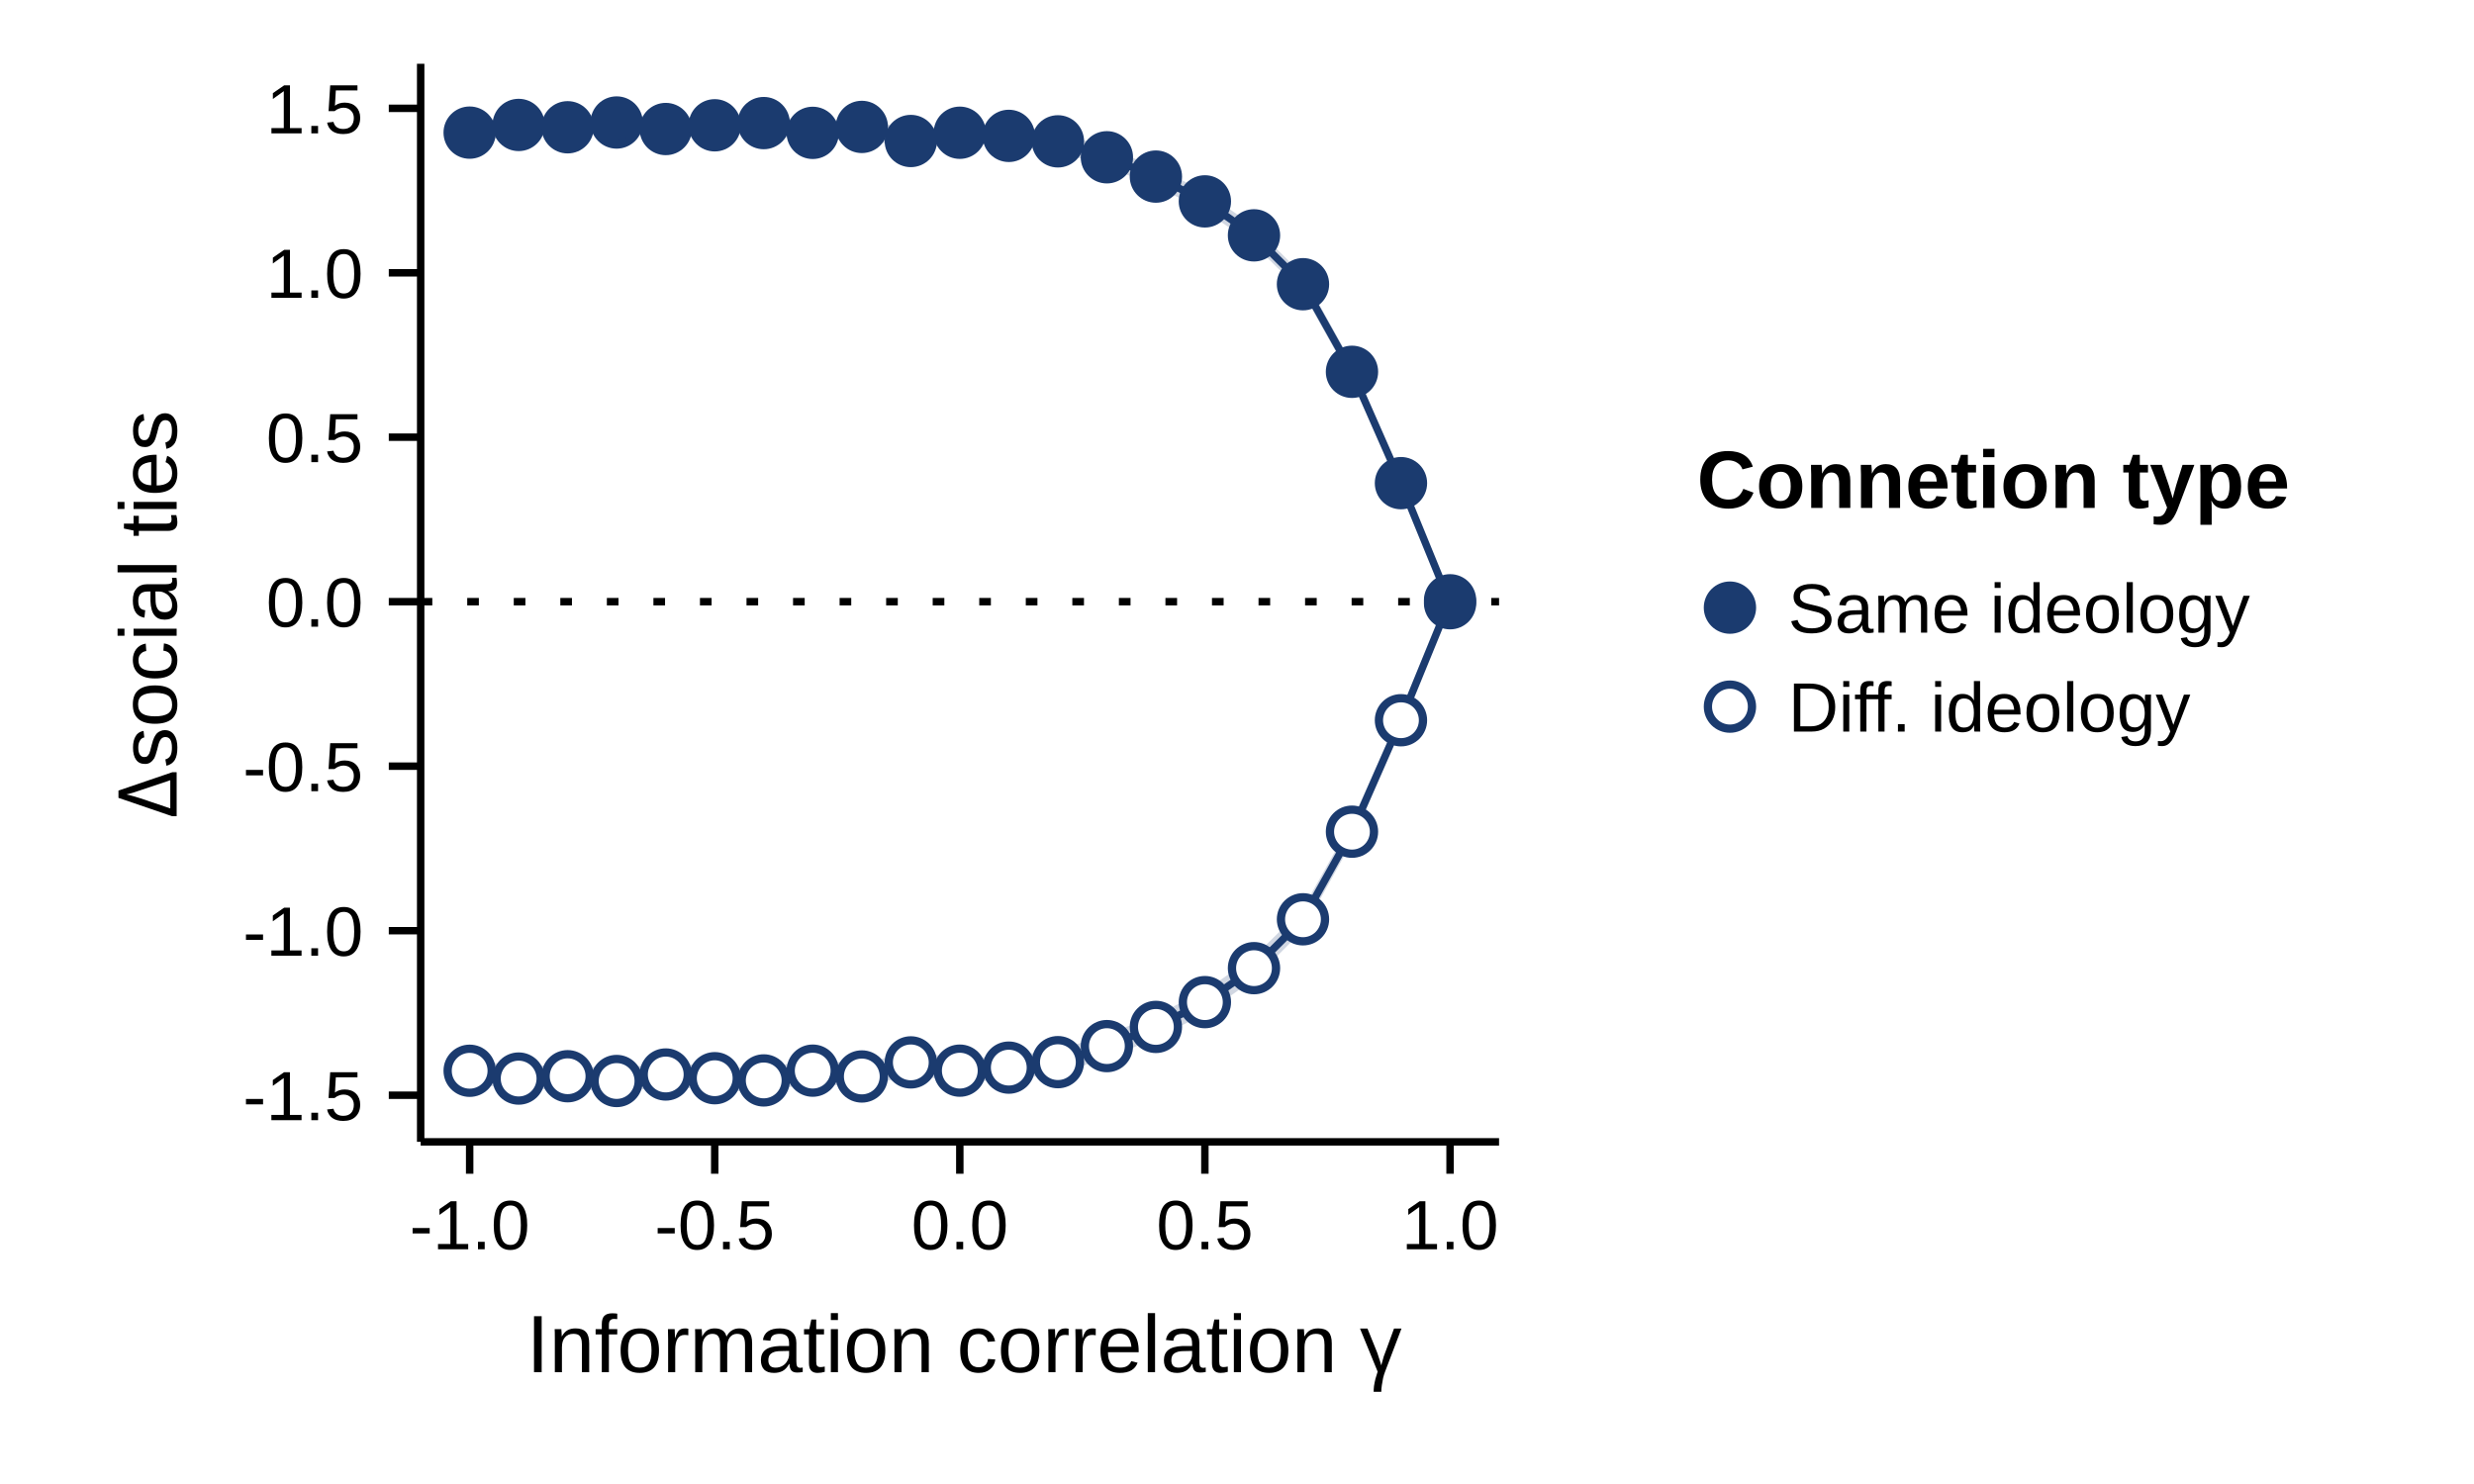
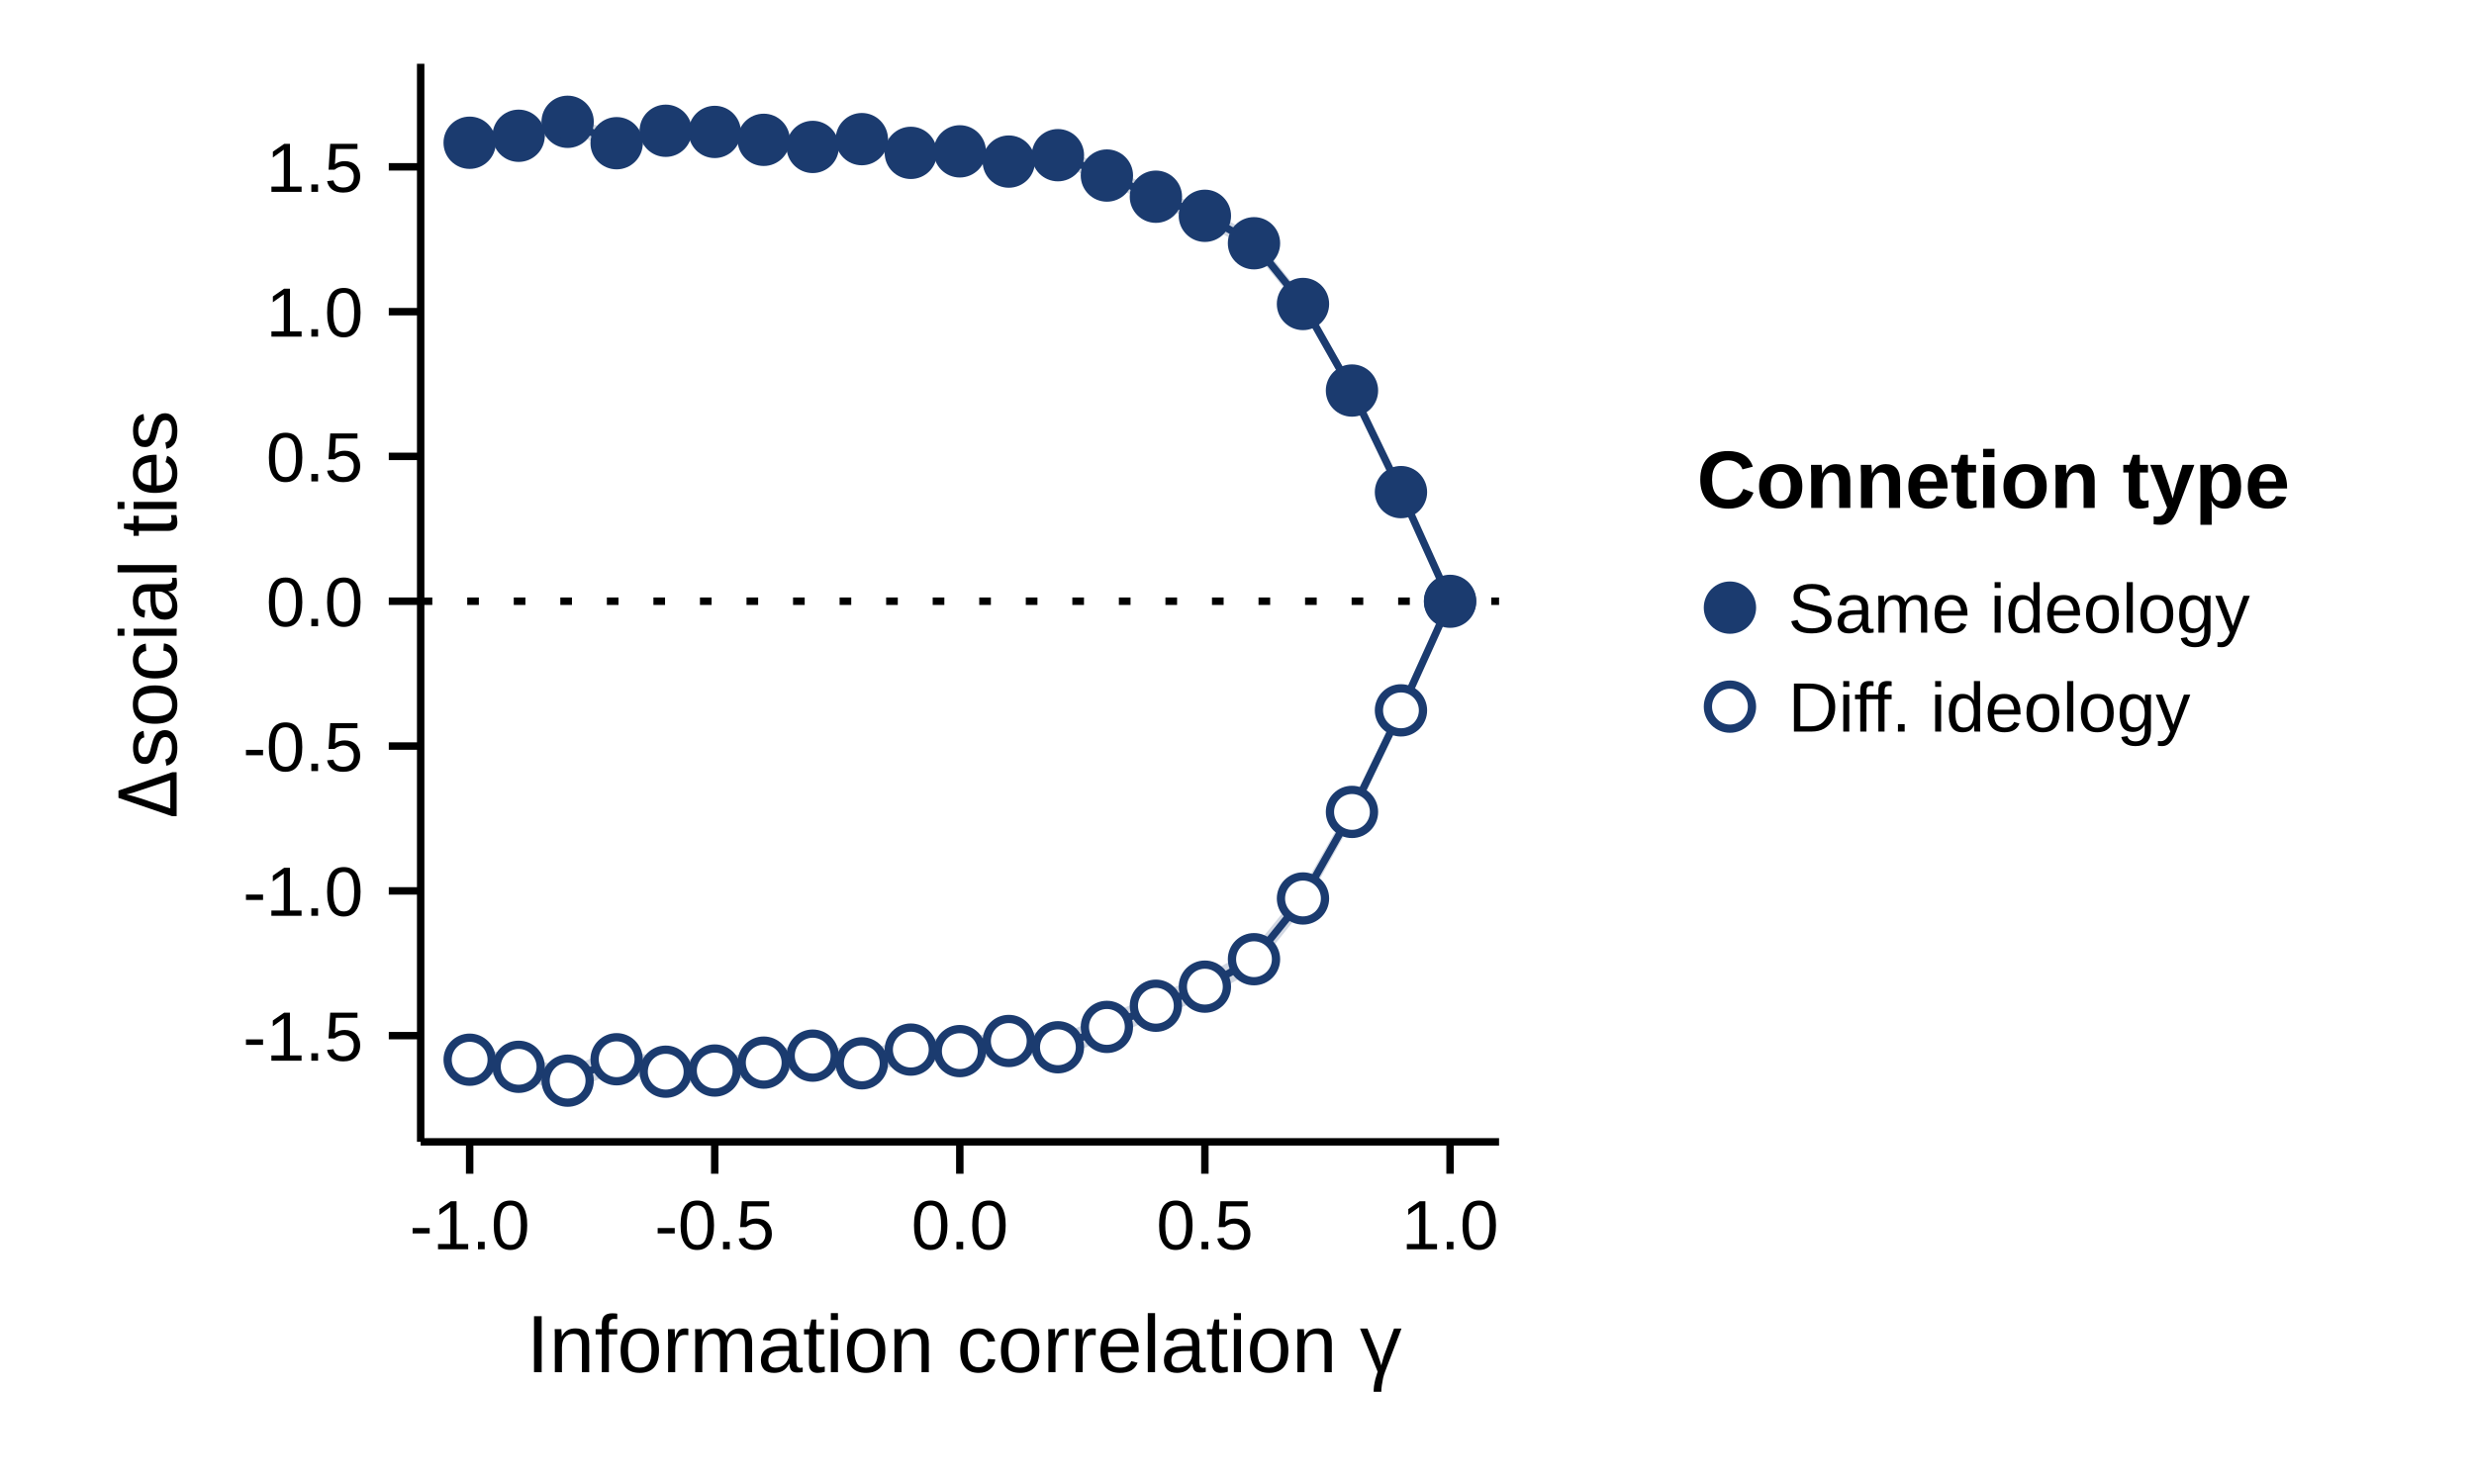
<svg xmlns="http://www.w3.org/2000/svg" viewBox="0 0 212.60 127.56">
  <defs>
    <style type="text/css">
    line, polyline, path, rect, circle {
      fill: none;
      stroke: #000000;
      stroke-linecap: round;
      stroke-linejoin: round;
      stroke-miterlimit: 10.00;
    }
  </style>
  </defs>
  <rect width="100%" height="100%" style="stroke: none; fill: #FFFFFF;" />
  <defs>
    <clipPath id="cpNC42ODE1OXwyMDcuOTE3fDEyNy41NTl8MA==">
      <rect x="4.68" y="0.00" width="203.24" height="127.56" />
    </clipPath>
  </defs>
  <rect x="4.68" y="-0.00" width="203.24" height="127.56" style="stroke-width: 1.07; stroke: #FFFFFF; fill: #FFFFFF;" clip-path="url(#cpNC42ODE1OXwyMDcuOTE3fDEyNy41NTl8MA==)" />
  <defs>
    <clipPath id="cpMHwyMTIuNTk4fDEyNy41NTl8MA==">
      <rect x="0.00" y="0.00" width="212.60" height="127.56" />
    </clipPath>
  </defs>
  <defs>
    <clipPath id="cpMzYuMTQ1MnwxMjguODE5fDk4LjE1M3w1LjQ3OTQ1">
      <rect x="36.15" y="5.48" width="92.67" height="92.67" />
    </clipPath>
  </defs>
  <rect x="36.15" y="5.48" width="92.67" height="92.67" style="stroke-width: 1.07; stroke: none; fill: #FFFFFF;" clip-path="url(#cpMzYuMTQ1MnwxMjguODE5fDk4LjE1M3w1LjQ3OTQ1)" />
-   <line x1="36.15" y1="51.72" x2="128.82" y2="51.72" style="stroke-width: 0.64; stroke-dasharray: 1.00,3.00; stroke-linecap: butt;" clip-path="url(#cpMzYuMTQ1MnwxMjguODE5fDk4LjE1M3w1LjQ3OTQ1)" />
-   <polyline points="40.36,10.58 44.57,9.90 48.78,10.08 52.99,9.69 57.21,10.24 61.42,9.92 65.63,9.73 69.84,10.57 74.06,10.06 78.27,11.28 82.48,10.57 86.69,10.83 90.91,11.30 95.12,12.70 99.33,14.36 103.54,16.49 107.76,19.44 111.97,23.66 116.18,31.22 120.39,40.87 124.61,51.27 124.61,52.42 120.39,42.19 116.18,32.70 111.97,25.19 107.76,21.02 103.54,18.12 99.33,16.00 95.12,14.34 90.91,13.01 86.69,12.52 82.48,12.26 78.27,12.96 74.06,11.76 69.84,12.26 65.63,11.42 61.42,11.62 57.21,11.94 52.99,11.36 48.78,11.79 44.57,11.57 40.36,12.22 " style="stroke-width: 1.07; stroke: none; fill: #1B3B6F; fill-opacity: 0.20;" clip-path="url(#cpMzYuMTQ1MnwxMjguODE5fDk4LjE1M3w1LjQ3OTQ1)" />
-   <polyline points="40.36,91.04 44.57,91.68 48.78,91.50 52.99,91.90 57.21,91.33 61.42,91.65 65.63,91.85 69.84,91.02 74.06,91.51 78.27,90.31 82.48,91.02 86.69,90.75 90.91,90.28 95.12,88.92 99.33,87.27 103.54,85.15 107.76,82.25 111.97,78.09 116.18,70.60 120.39,61.15 124.61,51.03 124.61,52.17 120.39,62.67 116.18,72.37 111.97,79.94 107.76,84.19 103.54,87.13 99.33,89.27 95.12,90.93 90.91,92.31 86.69,92.79 82.48,93.05 78.27,92.33 74.06,93.55 69.84,93.04 65.63,93.89 61.42,93.70 57.21,93.38 52.99,93.94 48.78,93.51 44.57,93.73 40.36,93.05 " style="stroke-width: 1.07; stroke: none; fill: #1B3B6F; fill-opacity: 0.20;" clip-path="url(#cpMzYuMTQ1MnwxMjguODE5fDk4LjE1M3w1LjQ3OTQ1)" />
-   <polyline points="40.36,11.40 44.57,10.74 48.78,10.94 52.99,10.53 57.21,11.09 61.42,10.77 65.63,10.58 69.84,11.42 74.06,10.91 78.27,12.12 82.48,11.41 86.69,11.68 90.91,12.15 95.12,13.52 99.33,15.18 103.54,17.31 107.76,20.23 111.97,24.43 116.18,31.96 120.39,41.53 124.61,51.85 " style="stroke-width: 0.64; stroke: #1B3B6F; stroke-linecap: butt;" clip-path="url(#cpMzYuMTQ1MnwxMjguODE5fDk4LjE1M3w1LjQ3OTQ1)" />
-   <polyline points="40.36,92.04 44.57,92.71 48.78,92.51 52.99,92.92 57.21,92.36 61.42,92.68 65.63,92.87 69.84,92.03 74.06,92.53 78.27,91.32 82.48,92.03 86.69,91.77 90.91,91.30 95.12,89.92 99.33,88.27 103.54,86.14 107.76,83.22 111.97,79.02 116.18,71.49 120.39,61.91 124.61,51.60 " style="stroke-width: 0.64; stroke: #1B3B6F; stroke-linecap: butt;" clip-path="url(#cpMzYuMTQ1MnwxMjguODE5fDk4LjE1M3w1LjQ3OTQ1)" />
-   <circle cx="40.36" cy="92.04" r="1.42pt" style="stroke-width: 0.71; stroke: #1B3B6F; fill: #FFFFFF;" clip-path="url(#cpMzYuMTQ1MnwxMjguODE5fDk4LjE1M3w1LjQ3OTQ1)" />
-   <circle cx="40.36" cy="11.40" r="1.42pt" style="stroke-width: 0.71; stroke: #1B3B6F; fill: #1B3B6F;" clip-path="url(#cpMzYuMTQ1MnwxMjguODE5fDk4LjE1M3w1LjQ3OTQ1)" />
-   <circle cx="44.57" cy="92.71" r="1.42pt" style="stroke-width: 0.71; stroke: #1B3B6F; fill: #FFFFFF;" clip-path="url(#cpMzYuMTQ1MnwxMjguODE5fDk4LjE1M3w1LjQ3OTQ1)" />
-   <circle cx="44.57" cy="10.74" r="1.42pt" style="stroke-width: 0.71; stroke: #1B3B6F; fill: #1B3B6F;" clip-path="url(#cpMzYuMTQ1MnwxMjguODE5fDk4LjE1M3w1LjQ3OTQ1)" />
-   <circle cx="48.78" cy="92.51" r="1.42pt" style="stroke-width: 0.71; stroke: #1B3B6F; fill: #FFFFFF;" clip-path="url(#cpMzYuMTQ1MnwxMjguODE5fDk4LjE1M3w1LjQ3OTQ1)" />
-   <circle cx="48.78" cy="10.94" r="1.42pt" style="stroke-width: 0.71; stroke: #1B3B6F; fill: #1B3B6F;" clip-path="url(#cpMzYuMTQ1MnwxMjguODE5fDk4LjE1M3w1LjQ3OTQ1)" />
-   <circle cx="52.99" cy="92.92" r="1.42pt" style="stroke-width: 0.71; stroke: #1B3B6F; fill: #FFFFFF;" clip-path="url(#cpMzYuMTQ1MnwxMjguODE5fDk4LjE1M3w1LjQ3OTQ1)" />
-   <circle cx="52.99" cy="10.53" r="1.42pt" style="stroke-width: 0.71; stroke: #1B3B6F; fill: #1B3B6F;" clip-path="url(#cpMzYuMTQ1MnwxMjguODE5fDk4LjE1M3w1LjQ3OTQ1)" />
-   <circle cx="57.21" cy="92.36" r="1.42pt" style="stroke-width: 0.71; stroke: #1B3B6F; fill: #FFFFFF;" clip-path="url(#cpMzYuMTQ1MnwxMjguODE5fDk4LjE1M3w1LjQ3OTQ1)" />
-   <circle cx="57.21" cy="11.09" r="1.42pt" style="stroke-width: 0.71; stroke: #1B3B6F; fill: #1B3B6F;" clip-path="url(#cpMzYuMTQ1MnwxMjguODE5fDk4LjE1M3w1LjQ3OTQ1)" />
-   <circle cx="61.42" cy="92.68" r="1.42pt" style="stroke-width: 0.71; stroke: #1B3B6F; fill: #FFFFFF;" clip-path="url(#cpMzYuMTQ1MnwxMjguODE5fDk4LjE1M3w1LjQ3OTQ1)" />
-   <circle cx="61.42" cy="10.77" r="1.42pt" style="stroke-width: 0.71; stroke: #1B3B6F; fill: #1B3B6F;" clip-path="url(#cpMzYuMTQ1MnwxMjguODE5fDk4LjE1M3w1LjQ3OTQ1)" />
-   <circle cx="65.63" cy="92.87" r="1.42pt" style="stroke-width: 0.71; stroke: #1B3B6F; fill: #FFFFFF;" clip-path="url(#cpMzYuMTQ1MnwxMjguODE5fDk4LjE1M3w1LjQ3OTQ1)" />
-   <circle cx="65.63" cy="10.58" r="1.42pt" style="stroke-width: 0.71; stroke: #1B3B6F; fill: #1B3B6F;" clip-path="url(#cpMzYuMTQ1MnwxMjguODE5fDk4LjE1M3w1LjQ3OTQ1)" />
-   <circle cx="69.84" cy="92.03" r="1.42pt" style="stroke-width: 0.71; stroke: #1B3B6F; fill: #FFFFFF;" clip-path="url(#cpMzYuMTQ1MnwxMjguODE5fDk4LjE1M3w1LjQ3OTQ1)" />
-   <circle cx="69.84" cy="11.42" r="1.42pt" style="stroke-width: 0.71; stroke: #1B3B6F; fill: #1B3B6F;" clip-path="url(#cpMzYuMTQ1MnwxMjguODE5fDk4LjE1M3w1LjQ3OTQ1)" />
-   <circle cx="74.06" cy="92.53" r="1.42pt" style="stroke-width: 0.71; stroke: #1B3B6F; fill: #FFFFFF;" clip-path="url(#cpMzYuMTQ1MnwxMjguODE5fDk4LjE1M3w1LjQ3OTQ1)" />
-   <circle cx="74.06" cy="10.91" r="1.42pt" style="stroke-width: 0.71; stroke: #1B3B6F; fill: #1B3B6F;" clip-path="url(#cpMzYuMTQ1MnwxMjguODE5fDk4LjE1M3w1LjQ3OTQ1)" />
-   <circle cx="78.27" cy="91.32" r="1.42pt" style="stroke-width: 0.71; stroke: #1B3B6F; fill: #FFFFFF;" clip-path="url(#cpMzYuMTQ1MnwxMjguODE5fDk4LjE1M3w1LjQ3OTQ1)" />
-   <circle cx="78.27" cy="12.12" r="1.42pt" style="stroke-width: 0.71; stroke: #1B3B6F; fill: #1B3B6F;" clip-path="url(#cpMzYuMTQ1MnwxMjguODE5fDk4LjE1M3w1LjQ3OTQ1)" />
-   <circle cx="82.48" cy="92.03" r="1.42pt" style="stroke-width: 0.71; stroke: #1B3B6F; fill: #FFFFFF;" clip-path="url(#cpMzYuMTQ1MnwxMjguODE5fDk4LjE1M3w1LjQ3OTQ1)" />
-   <circle cx="82.48" cy="11.41" r="1.42pt" style="stroke-width: 0.71; stroke: #1B3B6F; fill: #1B3B6F;" clip-path="url(#cpMzYuMTQ1MnwxMjguODE5fDk4LjE1M3w1LjQ3OTQ1)" />
-   <circle cx="86.69" cy="91.77" r="1.42pt" style="stroke-width: 0.71; stroke: #1B3B6F; fill: #FFFFFF;" clip-path="url(#cpMzYuMTQ1MnwxMjguODE5fDk4LjE1M3w1LjQ3OTQ1)" />
-   <circle cx="86.69" cy="11.68" r="1.42pt" style="stroke-width: 0.71; stroke: #1B3B6F; fill: #1B3B6F;" clip-path="url(#cpMzYuMTQ1MnwxMjguODE5fDk4LjE1M3w1LjQ3OTQ1)" />
-   <circle cx="90.91" cy="91.30" r="1.42pt" style="stroke-width: 0.71; stroke: #1B3B6F; fill: #FFFFFF;" clip-path="url(#cpMzYuMTQ1MnwxMjguODE5fDk4LjE1M3w1LjQ3OTQ1)" />
-   <circle cx="90.91" cy="12.15" r="1.42pt" style="stroke-width: 0.71; stroke: #1B3B6F; fill: #1B3B6F;" clip-path="url(#cpMzYuMTQ1MnwxMjguODE5fDk4LjE1M3w1LjQ3OTQ1)" />
-   <circle cx="95.12" cy="89.92" r="1.42pt" style="stroke-width: 0.71; stroke: #1B3B6F; fill: #FFFFFF;" clip-path="url(#cpMzYuMTQ1MnwxMjguODE5fDk4LjE1M3w1LjQ3OTQ1)" />
-   <circle cx="95.12" cy="13.52" r="1.42pt" style="stroke-width: 0.71; stroke: #1B3B6F; fill: #1B3B6F;" clip-path="url(#cpMzYuMTQ1MnwxMjguODE5fDk4LjE1M3w1LjQ3OTQ1)" />
-   <circle cx="99.33" cy="88.27" r="1.42pt" style="stroke-width: 0.71; stroke: #1B3B6F; fill: #FFFFFF;" clip-path="url(#cpMzYuMTQ1MnwxMjguODE5fDk4LjE1M3w1LjQ3OTQ1)" />
-   <circle cx="99.33" cy="15.18" r="1.42pt" style="stroke-width: 0.71; stroke: #1B3B6F; fill: #1B3B6F;" clip-path="url(#cpMzYuMTQ1MnwxMjguODE5fDk4LjE1M3w1LjQ3OTQ1)" />
-   <circle cx="103.54" cy="86.14" r="1.42pt" style="stroke-width: 0.71; stroke: #1B3B6F; fill: #FFFFFF;" clip-path="url(#cpMzYuMTQ1MnwxMjguODE5fDk4LjE1M3w1LjQ3OTQ1)" />
-   <circle cx="103.54" cy="17.31" r="1.42pt" style="stroke-width: 0.71; stroke: #1B3B6F; fill: #1B3B6F;" clip-path="url(#cpMzYuMTQ1MnwxMjguODE5fDk4LjE1M3w1LjQ3OTQ1)" />
-   <circle cx="107.76" cy="83.22" r="1.42pt" style="stroke-width: 0.71; stroke: #1B3B6F; fill: #FFFFFF;" clip-path="url(#cpMzYuMTQ1MnwxMjguODE5fDk4LjE1M3w1LjQ3OTQ1)" />
-   <circle cx="107.76" cy="20.23" r="1.42pt" style="stroke-width: 0.71; stroke: #1B3B6F; fill: #1B3B6F;" clip-path="url(#cpMzYuMTQ1MnwxMjguODE5fDk4LjE1M3w1LjQ3OTQ1)" />
-   <circle cx="111.97" cy="79.02" r="1.42pt" style="stroke-width: 0.71; stroke: #1B3B6F; fill: #FFFFFF;" clip-path="url(#cpMzYuMTQ1MnwxMjguODE5fDk4LjE1M3w1LjQ3OTQ1)" />
-   <circle cx="111.97" cy="24.43" r="1.42pt" style="stroke-width: 0.71; stroke: #1B3B6F; fill: #1B3B6F;" clip-path="url(#cpMzYuMTQ1MnwxMjguODE5fDk4LjE1M3w1LjQ3OTQ1)" />
-   <circle cx="116.18" cy="71.49" r="1.42pt" style="stroke-width: 0.71; stroke: #1B3B6F; fill: #FFFFFF;" clip-path="url(#cpMzYuMTQ1MnwxMjguODE5fDk4LjE1M3w1LjQ3OTQ1)" />
-   <circle cx="116.18" cy="31.96" r="1.42pt" style="stroke-width: 0.71; stroke: #1B3B6F; fill: #1B3B6F;" clip-path="url(#cpMzYuMTQ1MnwxMjguODE5fDk4LjE1M3w1LjQ3OTQ1)" />
-   <circle cx="120.39" cy="61.91" r="1.42pt" style="stroke-width: 0.71; stroke: #1B3B6F; fill: #FFFFFF;" clip-path="url(#cpMzYuMTQ1MnwxMjguODE5fDk4LjE1M3w1LjQ3OTQ1)" />
-   <circle cx="120.39" cy="41.53" r="1.42pt" style="stroke-width: 0.71; stroke: #1B3B6F; fill: #1B3B6F;" clip-path="url(#cpMzYuMTQ1MnwxMjguODE5fDk4LjE1M3w1LjQ3OTQ1)" />
-   <circle cx="124.61" cy="51.60" r="1.42pt" style="stroke-width: 0.71; stroke: #1B3B6F; fill: #FFFFFF;" clip-path="url(#cpMzYuMTQ1MnwxMjguODE5fDk4LjE1M3w1LjQ3OTQ1)" />
-   <circle cx="124.61" cy="51.85" r="1.42pt" style="stroke-width: 0.71; stroke: #1B3B6F; fill: #1B3B6F;" clip-path="url(#cpMzYuMTQ1MnwxMjguODE5fDk4LjE1M3w1LjQ3OTQ1)" />
+   <line x1="36.15" y1="51.68" x2="128.82" y2="51.68" style="stroke-width: 0.64; stroke-dasharray: 1.00,3.00; stroke-linecap: butt;" clip-path="url(#cpMzYuMTQ1MnwxMjguODE5fDk4LjE1M3w1LjQ3OTQ1)" />
+   <polyline points="40.36,11.53 44.57,10.90 48.78,9.69 52.99,11.56 57.21,10.48 61.42,10.58 65.63,11.26 69.84,11.89 74.06,11.21 78.27,12.41 82.48,12.26 86.69,13.13 90.91,12.59 95.12,14.36 99.33,16.19 103.54,17.84 107.76,20.21 111.97,25.47 116.18,32.95 120.39,41.75 124.61,51.13 124.61,52.16 120.39,42.85 116.18,34.19 111.97,26.79 107.76,21.60 103.54,19.27 99.33,17.63 95.12,15.82 90.91,14.09 86.69,14.64 82.48,13.77 78.27,13.87 74.06,12.71 69.84,13.36 65.63,12.79 61.42,12.11 57.21,12.00 52.99,13.06 48.78,11.24 44.57,12.43 40.36,13.01 " style="stroke-width: 1.07; stroke: none; fill: #1B3B6F; fill-opacity: 0.20;" clip-path="url(#cpMzYuMTQ1MnwxMjguODE5fDk4LjE1M3w1LjQ3OTQ1)" />
+   <polyline points="40.36,90.07 44.57,90.67 48.78,91.85 52.99,90.02 57.21,91.09 61.42,90.98 65.63,90.31 69.84,89.72 74.06,90.37 78.27,89.21 82.48,89.33 86.69,88.46 90.91,89.01 95.12,87.27 99.33,85.46 103.54,83.83 107.76,81.49 111.97,76.32 116.18,68.97 120.39,60.38 124.61,51.20 124.61,52.23 120.39,61.74 116.18,70.62 111.97,78.14 107.76,83.42 103.54,85.79 99.33,87.44 95.12,89.27 90.91,91.04 86.69,90.49 82.48,91.36 78.27,91.23 74.06,92.43 69.84,91.75 65.63,92.37 61.42,93.05 57.21,93.15 52.99,92.08 48.78,93.94 44.57,92.72 40.36,92.11 " style="stroke-width: 1.07; stroke: none; fill: #1B3B6F; fill-opacity: 0.20;" clip-path="url(#cpMzYuMTQ1MnwxMjguODE5fDk4LjE1M3w1LjQ3OTQ1)" />
+   <polyline points="40.36,12.27 44.57,11.67 48.78,10.47 52.99,12.31 57.21,11.24 61.42,11.34 65.63,12.02 69.84,12.63 74.06,11.96 78.27,13.14 82.48,13.01 86.69,13.89 90.91,13.34 95.12,15.09 99.33,16.91 103.54,18.55 107.76,20.91 111.97,26.13 116.18,33.57 120.39,42.30 124.61,51.65 " style="stroke-width: 0.64; stroke: #1B3B6F; stroke-linecap: butt;" clip-path="url(#cpMzYuMTQ1MnwxMjguODE5fDk4LjE1M3w1LjQ3OTQ1)" />
+   <polyline points="40.36,91.09 44.57,91.70 48.78,92.89 52.99,91.05 57.21,92.12 61.42,92.02 65.63,91.34 69.84,90.74 74.06,91.40 78.27,90.22 82.48,90.35 86.69,89.48 90.91,90.02 95.12,88.27 99.33,86.45 103.54,84.81 107.76,82.45 111.97,77.23 116.18,69.79 120.39,61.06 124.61,51.72 " style="stroke-width: 0.64; stroke: #1B3B6F; stroke-linecap: butt;" clip-path="url(#cpMzYuMTQ1MnwxMjguODE5fDk4LjE1M3w1LjQ3OTQ1)" />
+   <circle cx="40.36" cy="91.09" r="1.42pt" style="stroke-width: 0.71; stroke: #1B3B6F; fill: #FFFFFF;" clip-path="url(#cpMzYuMTQ1MnwxMjguODE5fDk4LjE1M3w1LjQ3OTQ1)" />
+   <circle cx="40.36" cy="12.27" r="1.42pt" style="stroke-width: 0.71; stroke: #1B3B6F; fill: #1B3B6F;" clip-path="url(#cpMzYuMTQ1MnwxMjguODE5fDk4LjE1M3w1LjQ3OTQ1)" />
+   <circle cx="44.57" cy="91.70" r="1.42pt" style="stroke-width: 0.71; stroke: #1B3B6F; fill: #FFFFFF;" clip-path="url(#cpMzYuMTQ1MnwxMjguODE5fDk4LjE1M3w1LjQ3OTQ1)" />
+   <circle cx="44.57" cy="11.67" r="1.42pt" style="stroke-width: 0.71; stroke: #1B3B6F; fill: #1B3B6F;" clip-path="url(#cpMzYuMTQ1MnwxMjguODE5fDk4LjE1M3w1LjQ3OTQ1)" />
+   <circle cx="48.78" cy="92.89" r="1.42pt" style="stroke-width: 0.71; stroke: #1B3B6F; fill: #FFFFFF;" clip-path="url(#cpMzYuMTQ1MnwxMjguODE5fDk4LjE1M3w1LjQ3OTQ1)" />
+   <circle cx="48.78" cy="10.47" r="1.42pt" style="stroke-width: 0.71; stroke: #1B3B6F; fill: #1B3B6F;" clip-path="url(#cpMzYuMTQ1MnwxMjguODE5fDk4LjE1M3w1LjQ3OTQ1)" />
+   <circle cx="52.99" cy="91.05" r="1.42pt" style="stroke-width: 0.71; stroke: #1B3B6F; fill: #FFFFFF;" clip-path="url(#cpMzYuMTQ1MnwxMjguODE5fDk4LjE1M3w1LjQ3OTQ1)" />
+   <circle cx="52.99" cy="12.31" r="1.42pt" style="stroke-width: 0.71; stroke: #1B3B6F; fill: #1B3B6F;" clip-path="url(#cpMzYuMTQ1MnwxMjguODE5fDk4LjE1M3w1LjQ3OTQ1)" />
+   <circle cx="57.21" cy="92.12" r="1.42pt" style="stroke-width: 0.71; stroke: #1B3B6F; fill: #FFFFFF;" clip-path="url(#cpMzYuMTQ1MnwxMjguODE5fDk4LjE1M3w1LjQ3OTQ1)" />
+   <circle cx="57.21" cy="11.24" r="1.42pt" style="stroke-width: 0.71; stroke: #1B3B6F; fill: #1B3B6F;" clip-path="url(#cpMzYuMTQ1MnwxMjguODE5fDk4LjE1M3w1LjQ3OTQ1)" />
+   <circle cx="61.42" cy="92.02" r="1.42pt" style="stroke-width: 0.71; stroke: #1B3B6F; fill: #FFFFFF;" clip-path="url(#cpMzYuMTQ1MnwxMjguODE5fDk4LjE1M3w1LjQ3OTQ1)" />
+   <circle cx="61.42" cy="11.34" r="1.42pt" style="stroke-width: 0.71; stroke: #1B3B6F; fill: #1B3B6F;" clip-path="url(#cpMzYuMTQ1MnwxMjguODE5fDk4LjE1M3w1LjQ3OTQ1)" />
+   <circle cx="65.63" cy="91.34" r="1.42pt" style="stroke-width: 0.71; stroke: #1B3B6F; fill: #FFFFFF;" clip-path="url(#cpMzYuMTQ1MnwxMjguODE5fDk4LjE1M3w1LjQ3OTQ1)" />
+   <circle cx="65.63" cy="12.02" r="1.42pt" style="stroke-width: 0.71; stroke: #1B3B6F; fill: #1B3B6F;" clip-path="url(#cpMzYuMTQ1MnwxMjguODE5fDk4LjE1M3w1LjQ3OTQ1)" />
+   <circle cx="69.84" cy="90.74" r="1.42pt" style="stroke-width: 0.71; stroke: #1B3B6F; fill: #FFFFFF;" clip-path="url(#cpMzYuMTQ1MnwxMjguODE5fDk4LjE1M3w1LjQ3OTQ1)" />
+   <circle cx="69.84" cy="12.63" r="1.42pt" style="stroke-width: 0.71; stroke: #1B3B6F; fill: #1B3B6F;" clip-path="url(#cpMzYuMTQ1MnwxMjguODE5fDk4LjE1M3w1LjQ3OTQ1)" />
+   <circle cx="74.06" cy="91.40" r="1.42pt" style="stroke-width: 0.71; stroke: #1B3B6F; fill: #FFFFFF;" clip-path="url(#cpMzYuMTQ1MnwxMjguODE5fDk4LjE1M3w1LjQ3OTQ1)" />
+   <circle cx="74.06" cy="11.96" r="1.42pt" style="stroke-width: 0.71; stroke: #1B3B6F; fill: #1B3B6F;" clip-path="url(#cpMzYuMTQ1MnwxMjguODE5fDk4LjE1M3w1LjQ3OTQ1)" />
+   <circle cx="78.27" cy="90.22" r="1.42pt" style="stroke-width: 0.71; stroke: #1B3B6F; fill: #FFFFFF;" clip-path="url(#cpMzYuMTQ1MnwxMjguODE5fDk4LjE1M3w1LjQ3OTQ1)" />
+   <circle cx="78.27" cy="13.14" r="1.42pt" style="stroke-width: 0.71; stroke: #1B3B6F; fill: #1B3B6F;" clip-path="url(#cpMzYuMTQ1MnwxMjguODE5fDk4LjE1M3w1LjQ3OTQ1)" />
+   <circle cx="82.48" cy="90.35" r="1.42pt" style="stroke-width: 0.71; stroke: #1B3B6F; fill: #FFFFFF;" clip-path="url(#cpMzYuMTQ1MnwxMjguODE5fDk4LjE1M3w1LjQ3OTQ1)" />
+   <circle cx="82.48" cy="13.01" r="1.42pt" style="stroke-width: 0.71; stroke: #1B3B6F; fill: #1B3B6F;" clip-path="url(#cpMzYuMTQ1MnwxMjguODE5fDk4LjE1M3w1LjQ3OTQ1)" />
+   <circle cx="86.69" cy="89.48" r="1.42pt" style="stroke-width: 0.71; stroke: #1B3B6F; fill: #FFFFFF;" clip-path="url(#cpMzYuMTQ1MnwxMjguODE5fDk4LjE1M3w1LjQ3OTQ1)" />
+   <circle cx="86.69" cy="13.89" r="1.42pt" style="stroke-width: 0.71; stroke: #1B3B6F; fill: #1B3B6F;" clip-path="url(#cpMzYuMTQ1MnwxMjguODE5fDk4LjE1M3w1LjQ3OTQ1)" />
+   <circle cx="90.91" cy="90.02" r="1.42pt" style="stroke-width: 0.71; stroke: #1B3B6F; fill: #FFFFFF;" clip-path="url(#cpMzYuMTQ1MnwxMjguODE5fDk4LjE1M3w1LjQ3OTQ1)" />
+   <circle cx="90.91" cy="13.34" r="1.42pt" style="stroke-width: 0.71; stroke: #1B3B6F; fill: #1B3B6F;" clip-path="url(#cpMzYuMTQ1MnwxMjguODE5fDk4LjE1M3w1LjQ3OTQ1)" />
+   <circle cx="95.12" cy="88.27" r="1.42pt" style="stroke-width: 0.71; stroke: #1B3B6F; fill: #FFFFFF;" clip-path="url(#cpMzYuMTQ1MnwxMjguODE5fDk4LjE1M3w1LjQ3OTQ1)" />
+   <circle cx="95.12" cy="15.09" r="1.42pt" style="stroke-width: 0.71; stroke: #1B3B6F; fill: #1B3B6F;" clip-path="url(#cpMzYuMTQ1MnwxMjguODE5fDk4LjE1M3w1LjQ3OTQ1)" />
+   <circle cx="99.33" cy="86.45" r="1.42pt" style="stroke-width: 0.71; stroke: #1B3B6F; fill: #FFFFFF;" clip-path="url(#cpMzYuMTQ1MnwxMjguODE5fDk4LjE1M3w1LjQ3OTQ1)" />
+   <circle cx="99.33" cy="16.91" r="1.42pt" style="stroke-width: 0.71; stroke: #1B3B6F; fill: #1B3B6F;" clip-path="url(#cpMzYuMTQ1MnwxMjguODE5fDk4LjE1M3w1LjQ3OTQ1)" />
+   <circle cx="103.54" cy="84.81" r="1.42pt" style="stroke-width: 0.71; stroke: #1B3B6F; fill: #FFFFFF;" clip-path="url(#cpMzYuMTQ1MnwxMjguODE5fDk4LjE1M3w1LjQ3OTQ1)" />
+   <circle cx="103.54" cy="18.55" r="1.42pt" style="stroke-width: 0.71; stroke: #1B3B6F; fill: #1B3B6F;" clip-path="url(#cpMzYuMTQ1MnwxMjguODE5fDk4LjE1M3w1LjQ3OTQ1)" />
+   <circle cx="107.76" cy="82.45" r="1.42pt" style="stroke-width: 0.71; stroke: #1B3B6F; fill: #FFFFFF;" clip-path="url(#cpMzYuMTQ1MnwxMjguODE5fDk4LjE1M3w1LjQ3OTQ1)" />
+   <circle cx="107.76" cy="20.91" r="1.42pt" style="stroke-width: 0.71; stroke: #1B3B6F; fill: #1B3B6F;" clip-path="url(#cpMzYuMTQ1MnwxMjguODE5fDk4LjE1M3w1LjQ3OTQ1)" />
+   <circle cx="111.97" cy="77.23" r="1.42pt" style="stroke-width: 0.71; stroke: #1B3B6F; fill: #FFFFFF;" clip-path="url(#cpMzYuMTQ1MnwxMjguODE5fDk4LjE1M3w1LjQ3OTQ1)" />
+   <circle cx="111.97" cy="26.13" r="1.42pt" style="stroke-width: 0.71; stroke: #1B3B6F; fill: #1B3B6F;" clip-path="url(#cpMzYuMTQ1MnwxMjguODE5fDk4LjE1M3w1LjQ3OTQ1)" />
+   <circle cx="116.18" cy="69.79" r="1.42pt" style="stroke-width: 0.71; stroke: #1B3B6F; fill: #FFFFFF;" clip-path="url(#cpMzYuMTQ1MnwxMjguODE5fDk4LjE1M3w1LjQ3OTQ1)" />
+   <circle cx="116.18" cy="33.57" r="1.42pt" style="stroke-width: 0.71; stroke: #1B3B6F; fill: #1B3B6F;" clip-path="url(#cpMzYuMTQ1MnwxMjguODE5fDk4LjE1M3w1LjQ3OTQ1)" />
+   <circle cx="120.39" cy="61.06" r="1.42pt" style="stroke-width: 0.71; stroke: #1B3B6F; fill: #FFFFFF;" clip-path="url(#cpMzYuMTQ1MnwxMjguODE5fDk4LjE1M3w1LjQ3OTQ1)" />
+   <circle cx="120.39" cy="42.30" r="1.42pt" style="stroke-width: 0.71; stroke: #1B3B6F; fill: #1B3B6F;" clip-path="url(#cpMzYuMTQ1MnwxMjguODE5fDk4LjE1M3w1LjQ3OTQ1)" />
+   <circle cx="124.61" cy="51.72" r="1.42pt" style="stroke-width: 0.71; stroke: #1B3B6F; fill: #FFFFFF;" clip-path="url(#cpMzYuMTQ1MnwxMjguODE5fDk4LjE1M3w1LjQ3OTQ1)" />
+   <circle cx="124.61" cy="51.65" r="1.42pt" style="stroke-width: 0.71; stroke: #1B3B6F; fill: #1B3B6F;" clip-path="url(#cpMzYuMTQ1MnwxMjguODE5fDk4LjE1M3w1LjQ3OTQ1)" />
  <defs>
    <clipPath id="cpMHwyMTIuNTk4fDEyNy41NTl8MA==">
      <rect x="0.00" y="0.00" width="212.60" height="127.56" />
    </clipPath>
  </defs>
  <polyline points="36.15,98.15 36.15,5.48 " style="stroke-width: 0.64; stroke-linecap: butt;" clip-path="url(#cpMHwyMTIuNTk4fDEyNy41NTl8MA==)" />
  <g clip-path="url(#cpMHwyMTIuNTk4fDEyNy41NTl8MA==)">
-     <text x="20.87" y="96.29" style="font-size: 6.00px; font-family: Arial;" textLength="10.34px" lengthAdjust="spacingAndGlyphs">-1.5</text>
+     <text x="20.87" y="91.17" style="font-size: 6.00px; font-family: Arial;" textLength="10.34px" lengthAdjust="spacingAndGlyphs">-1.5</text>
  </g>
  <g clip-path="url(#cpMHwyMTIuNTk4fDEyNy41NTl8MA==)">
-     <text x="20.87" y="82.15" style="font-size: 6.00px; font-family: Arial;" textLength="10.34px" lengthAdjust="spacingAndGlyphs">-1.0</text>
+     <text x="20.87" y="78.72" style="font-size: 6.00px; font-family: Arial;" textLength="10.34px" lengthAdjust="spacingAndGlyphs">-1.0</text>
  </g>
  <g clip-path="url(#cpMHwyMTIuNTk4fDEyNy41NTl8MA==)">
-     <text x="20.87" y="68.01" style="font-size: 6.00px; font-family: Arial;" textLength="10.34px" lengthAdjust="spacingAndGlyphs">-0.5</text>
+     <text x="20.87" y="66.28" style="font-size: 6.00px; font-family: Arial;" textLength="10.34px" lengthAdjust="spacingAndGlyphs">-0.5</text>
  </g>
  <g clip-path="url(#cpMHwyMTIuNTk4fDEyNy41NTl8MA==)">
-     <text x="22.87" y="53.87" style="font-size: 6.00px; font-family: Arial;" textLength="8.34px" lengthAdjust="spacingAndGlyphs">0.0</text>
+     <text x="22.87" y="53.83" style="font-size: 6.00px; font-family: Arial;" textLength="8.34px" lengthAdjust="spacingAndGlyphs">0.0</text>
  </g>
  <g clip-path="url(#cpMHwyMTIuNTk4fDEyNy41NTl8MA==)">
-     <text x="22.87" y="39.73" style="font-size: 6.00px; font-family: Arial;" textLength="8.34px" lengthAdjust="spacingAndGlyphs">0.5</text>
+     <text x="22.87" y="41.38" style="font-size: 6.00px; font-family: Arial;" textLength="8.34px" lengthAdjust="spacingAndGlyphs">0.5</text>
  </g>
  <g clip-path="url(#cpMHwyMTIuNTk4fDEyNy41NTl8MA==)">
-     <text x="22.87" y="25.60" style="font-size: 6.00px; font-family: Arial;" textLength="8.34px" lengthAdjust="spacingAndGlyphs">1.0</text>
+     <text x="22.87" y="28.94" style="font-size: 6.00px; font-family: Arial;" textLength="8.34px" lengthAdjust="spacingAndGlyphs">1.0</text>
  </g>
  <g clip-path="url(#cpMHwyMTIuNTk4fDEyNy41NTl8MA==)">
-     <text x="22.87" y="11.46" style="font-size: 6.00px; font-family: Arial;" textLength="8.34px" lengthAdjust="spacingAndGlyphs">1.5</text>
+     <text x="22.87" y="16.49" style="font-size: 6.00px; font-family: Arial;" textLength="8.34px" lengthAdjust="spacingAndGlyphs">1.5</text>
  </g>
-   <polyline points="33.41,94.14 36.15,94.14 " style="stroke-width: 0.64; stroke-linecap: butt;" clip-path="url(#cpMHwyMTIuNTk4fDEyNy41NTl8MA==)" />
-   <polyline points="33.41,80.00 36.15,80.00 " style="stroke-width: 0.64; stroke-linecap: butt;" clip-path="url(#cpMHwyMTIuNTk4fDEyNy41NTl8MA==)" />
-   <polyline points="33.41,65.86 36.15,65.86 " style="stroke-width: 0.64; stroke-linecap: butt;" clip-path="url(#cpMHwyMTIuNTk4fDEyNy41NTl8MA==)" />
-   <polyline points="33.41,51.72 36.15,51.72 " style="stroke-width: 0.64; stroke-linecap: butt;" clip-path="url(#cpMHwyMTIuNTk4fDEyNy41NTl8MA==)" />
-   <polyline points="33.41,37.58 36.15,37.58 " style="stroke-width: 0.64; stroke-linecap: butt;" clip-path="url(#cpMHwyMTIuNTk4fDEyNy41NTl8MA==)" />
-   <polyline points="33.41,23.45 36.15,23.45 " style="stroke-width: 0.64; stroke-linecap: butt;" clip-path="url(#cpMHwyMTIuNTk4fDEyNy41NTl8MA==)" />
-   <polyline points="33.41,9.31 36.15,9.31 " style="stroke-width: 0.64; stroke-linecap: butt;" clip-path="url(#cpMHwyMTIuNTk4fDEyNy41NTl8MA==)" />
+   <polyline points="33.41,89.02 36.15,89.02 " style="stroke-width: 0.64; stroke-linecap: butt;" clip-path="url(#cpMHwyMTIuNTk4fDEyNy41NTl8MA==)" />
+   <polyline points="33.41,76.58 36.15,76.58 " style="stroke-width: 0.64; stroke-linecap: butt;" clip-path="url(#cpMHwyMTIuNTk4fDEyNy41NTl8MA==)" />
+   <polyline points="33.41,64.13 36.15,64.13 " style="stroke-width: 0.64; stroke-linecap: butt;" clip-path="url(#cpMHwyMTIuNTk4fDEyNy41NTl8MA==)" />
+   <polyline points="33.41,51.68 36.15,51.68 " style="stroke-width: 0.64; stroke-linecap: butt;" clip-path="url(#cpMHwyMTIuNTk4fDEyNy41NTl8MA==)" />
+   <polyline points="33.41,39.23 36.15,39.23 " style="stroke-width: 0.64; stroke-linecap: butt;" clip-path="url(#cpMHwyMTIuNTk4fDEyNy41NTl8MA==)" />
+   <polyline points="33.41,26.79 36.15,26.79 " style="stroke-width: 0.64; stroke-linecap: butt;" clip-path="url(#cpMHwyMTIuNTk4fDEyNy41NTl8MA==)" />
+   <polyline points="33.41,14.34 36.15,14.34 " style="stroke-width: 0.64; stroke-linecap: butt;" clip-path="url(#cpMHwyMTIuNTk4fDEyNy41NTl8MA==)" />
  <polyline points="36.15,98.15 128.82,98.15 " style="stroke-width: 0.64; stroke-linecap: butt;" clip-path="url(#cpMHwyMTIuNTk4fDEyNy41NTl8MA==)" />
  <polyline points="40.36,100.89 40.36,98.15 " style="stroke-width: 0.64; stroke-linecap: butt;" clip-path="url(#cpMHwyMTIuNTk4fDEyNy41NTl8MA==)" />
  <polyline points="61.42,100.89 61.42,98.15 " style="stroke-width: 0.64; stroke-linecap: butt;" clip-path="url(#cpMHwyMTIuNTk4fDEyNy41NTl8MA==)" />
  <polyline points="82.48,100.89 82.48,98.15 " style="stroke-width: 0.64; stroke-linecap: butt;" clip-path="url(#cpMHwyMTIuNTk4fDEyNy41NTl8MA==)" />
  <polyline points="103.54,100.89 103.54,98.15 " style="stroke-width: 0.64; stroke-linecap: butt;" clip-path="url(#cpMHwyMTIuNTk4fDEyNy41NTl8MA==)" />
  <polyline points="124.61,100.89 124.61,98.15 " style="stroke-width: 0.64; stroke-linecap: butt;" clip-path="url(#cpMHwyMTIuNTk4fDEyNy41NTl8MA==)" />
  <g clip-path="url(#cpMHwyMTIuNTk4fDEyNy41NTl8MA==)">
    <text x="35.19" y="107.38" style="font-size: 6.00px; font-family: Arial;" textLength="10.34px" lengthAdjust="spacingAndGlyphs">-1.0</text>
  </g>
  <g clip-path="url(#cpMHwyMTIuNTk4fDEyNy41NTl8MA==)">
    <text x="56.25" y="107.38" style="font-size: 6.00px; font-family: Arial;" textLength="10.34px" lengthAdjust="spacingAndGlyphs">-0.5</text>
  </g>
  <g clip-path="url(#cpMHwyMTIuNTk4fDEyNy41NTl8MA==)">
    <text x="78.31" y="107.38" style="font-size: 6.00px; font-family: Arial;" textLength="8.34px" lengthAdjust="spacingAndGlyphs">0.0</text>
  </g>
  <g clip-path="url(#cpMHwyMTIuNTk4fDEyNy41NTl8MA==)">
    <text x="99.37" y="107.38" style="font-size: 6.00px; font-family: Arial;" textLength="8.34px" lengthAdjust="spacingAndGlyphs">0.5</text>
  </g>
  <g clip-path="url(#cpMHwyMTIuNTk4fDEyNy41NTl8MA==)">
    <text x="120.44" y="107.38" style="font-size: 6.00px; font-family: Arial;" textLength="8.34px" lengthAdjust="spacingAndGlyphs">1.0</text>
  </g>
  <g clip-path="url(#cpMHwyMTIuNTk4fDEyNy41NTl8MA==)">
    <text x="45.25" y="117.95" style="font-size: 7.00px; font-family: Arial;" textLength="71.59px" lengthAdjust="spacingAndGlyphs">Information correlation </text>
  </g>
  <g clip-path="url(#cpMHwyMTIuNTk4fDEyNy41NTl8MA==)">
    <text x="116.84" y="117.95" style="font-size: 7.00px; font-family: Symbol;" textLength="2.88px" lengthAdjust="spacingAndGlyphs">γ</text>
  </g>
  <g clip-path="url(#cpMHwyMTIuNTk4fDEyNy41NTl8MA==)">
    <text transform="translate(15.18,70.30) rotate(-90)" style="font-size: 7.00px; font-family: Symbol;" textLength="4.28px" lengthAdjust="spacingAndGlyphs">Δ</text>
  </g>
  <g clip-path="url(#cpMHwyMTIuNTk4fDEyNy41NTl8MA==)">
    <text transform="translate(15.18,66.01) rotate(-90)" style="font-size: 7.00px; font-family: Arial;" textLength="32.68px" lengthAdjust="spacingAndGlyphs"> social ties</text>
  </g>
  <rect x="140.16" y="32.98" width="62.28" height="37.68" style="stroke-width: 1.07; stroke: none; fill: #FFFFFF;" clip-path="url(#cpMHwyMTIuNTk4fDEyNy41NTl8MA==)" />
  <g clip-path="url(#cpMHwyMTIuNTk4fDEyNy41NTl8MA==)">
    <text x="145.83" y="43.66" style="font-size: 7.00px; font-weight: bold; font-family: Arial;" textLength="50.94px" lengthAdjust="spacingAndGlyphs">Connetion type</text>
  </g>
  <circle cx="148.66" cy="52.23" r="1.42pt" style="stroke-width: 0.71; stroke: #1B3B6F; fill: #1B3B6F;" clip-path="url(#cpMHwyMTIuNTk4fDEyNy41NTl8MA==)" />
  <circle cx="148.66" cy="60.74" r="1.42pt" style="stroke-width: 0.71; stroke: #1B3B6F; fill: #FFFFFF;" clip-path="url(#cpMHwyMTIuNTk4fDEyNy41NTl8MA==)" />
  <g clip-path="url(#cpMHwyMTIuNTk4fDEyNy41NTl8MA==)">
    <text x="153.66" y="54.38" style="font-size: 6.00px; font-family: Arial;" textLength="39.69px" lengthAdjust="spacingAndGlyphs">Same ideology</text>
  </g>
  <g clip-path="url(#cpMHwyMTIuNTk4fDEyNy41NTl8MA==)">
    <text x="153.66" y="62.88" style="font-size: 6.00px; font-family: Arial;" textLength="34.68px" lengthAdjust="spacingAndGlyphs">Diff. ideology</text>
  </g>
</svg>
